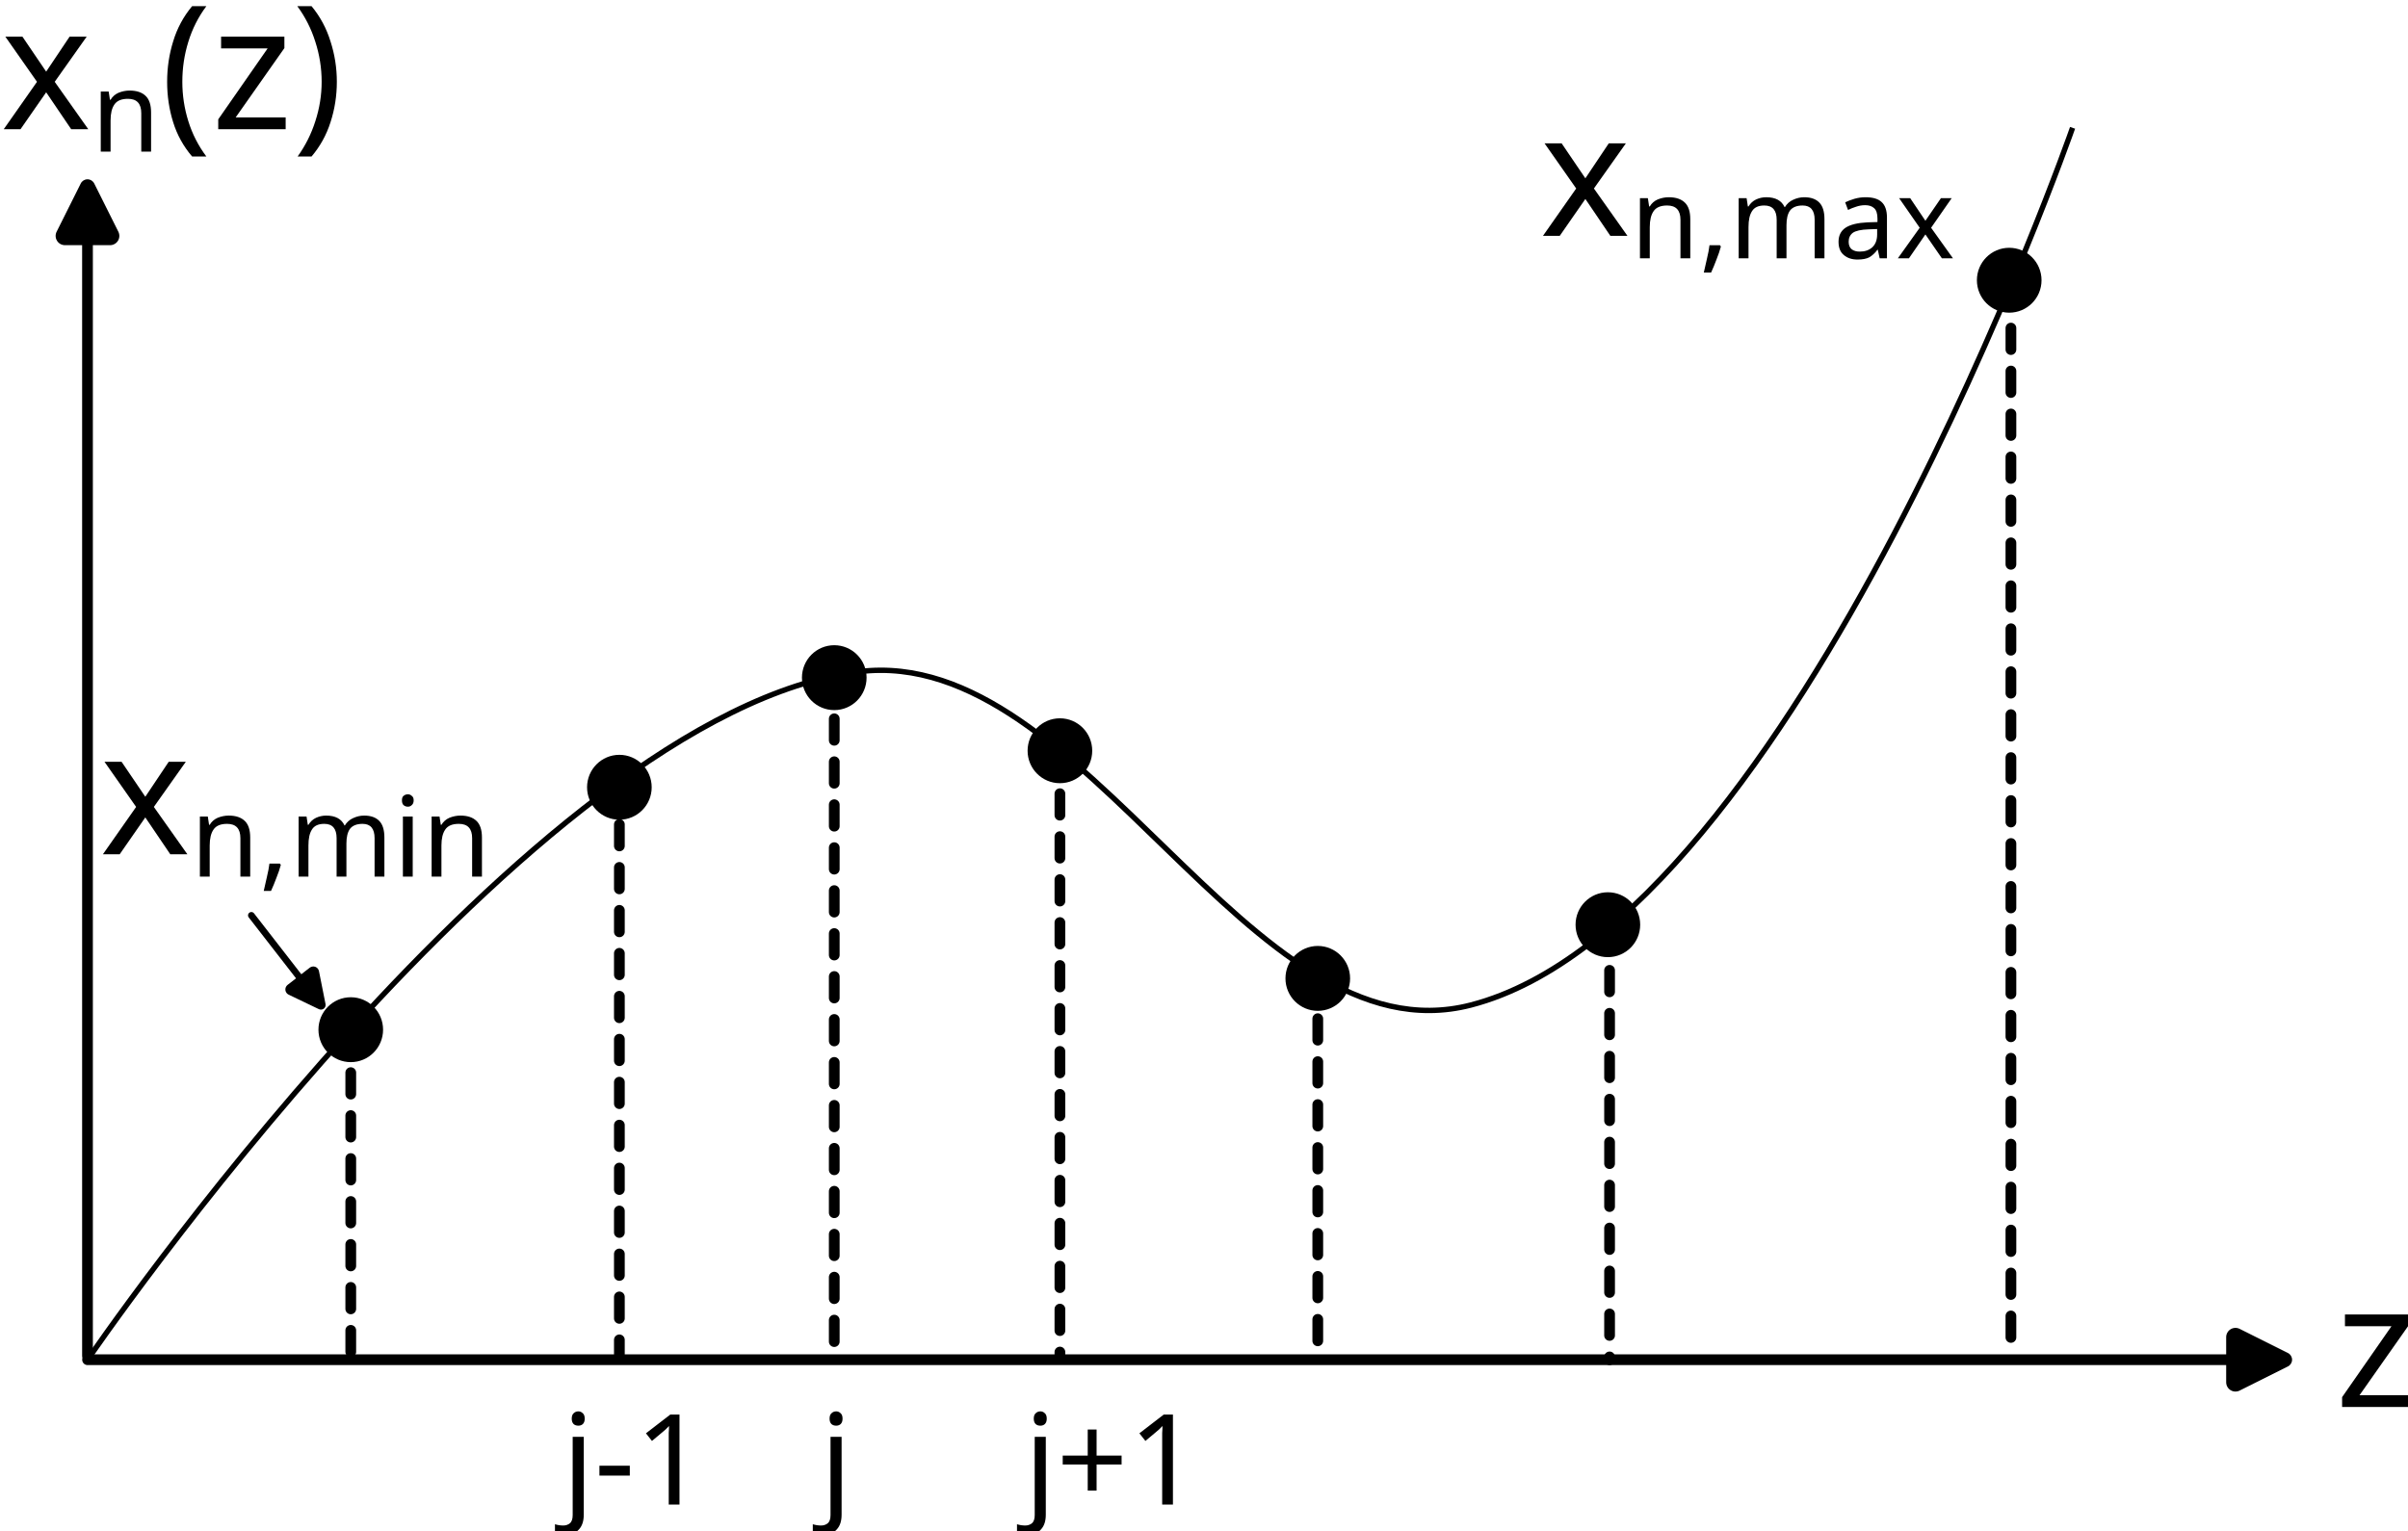
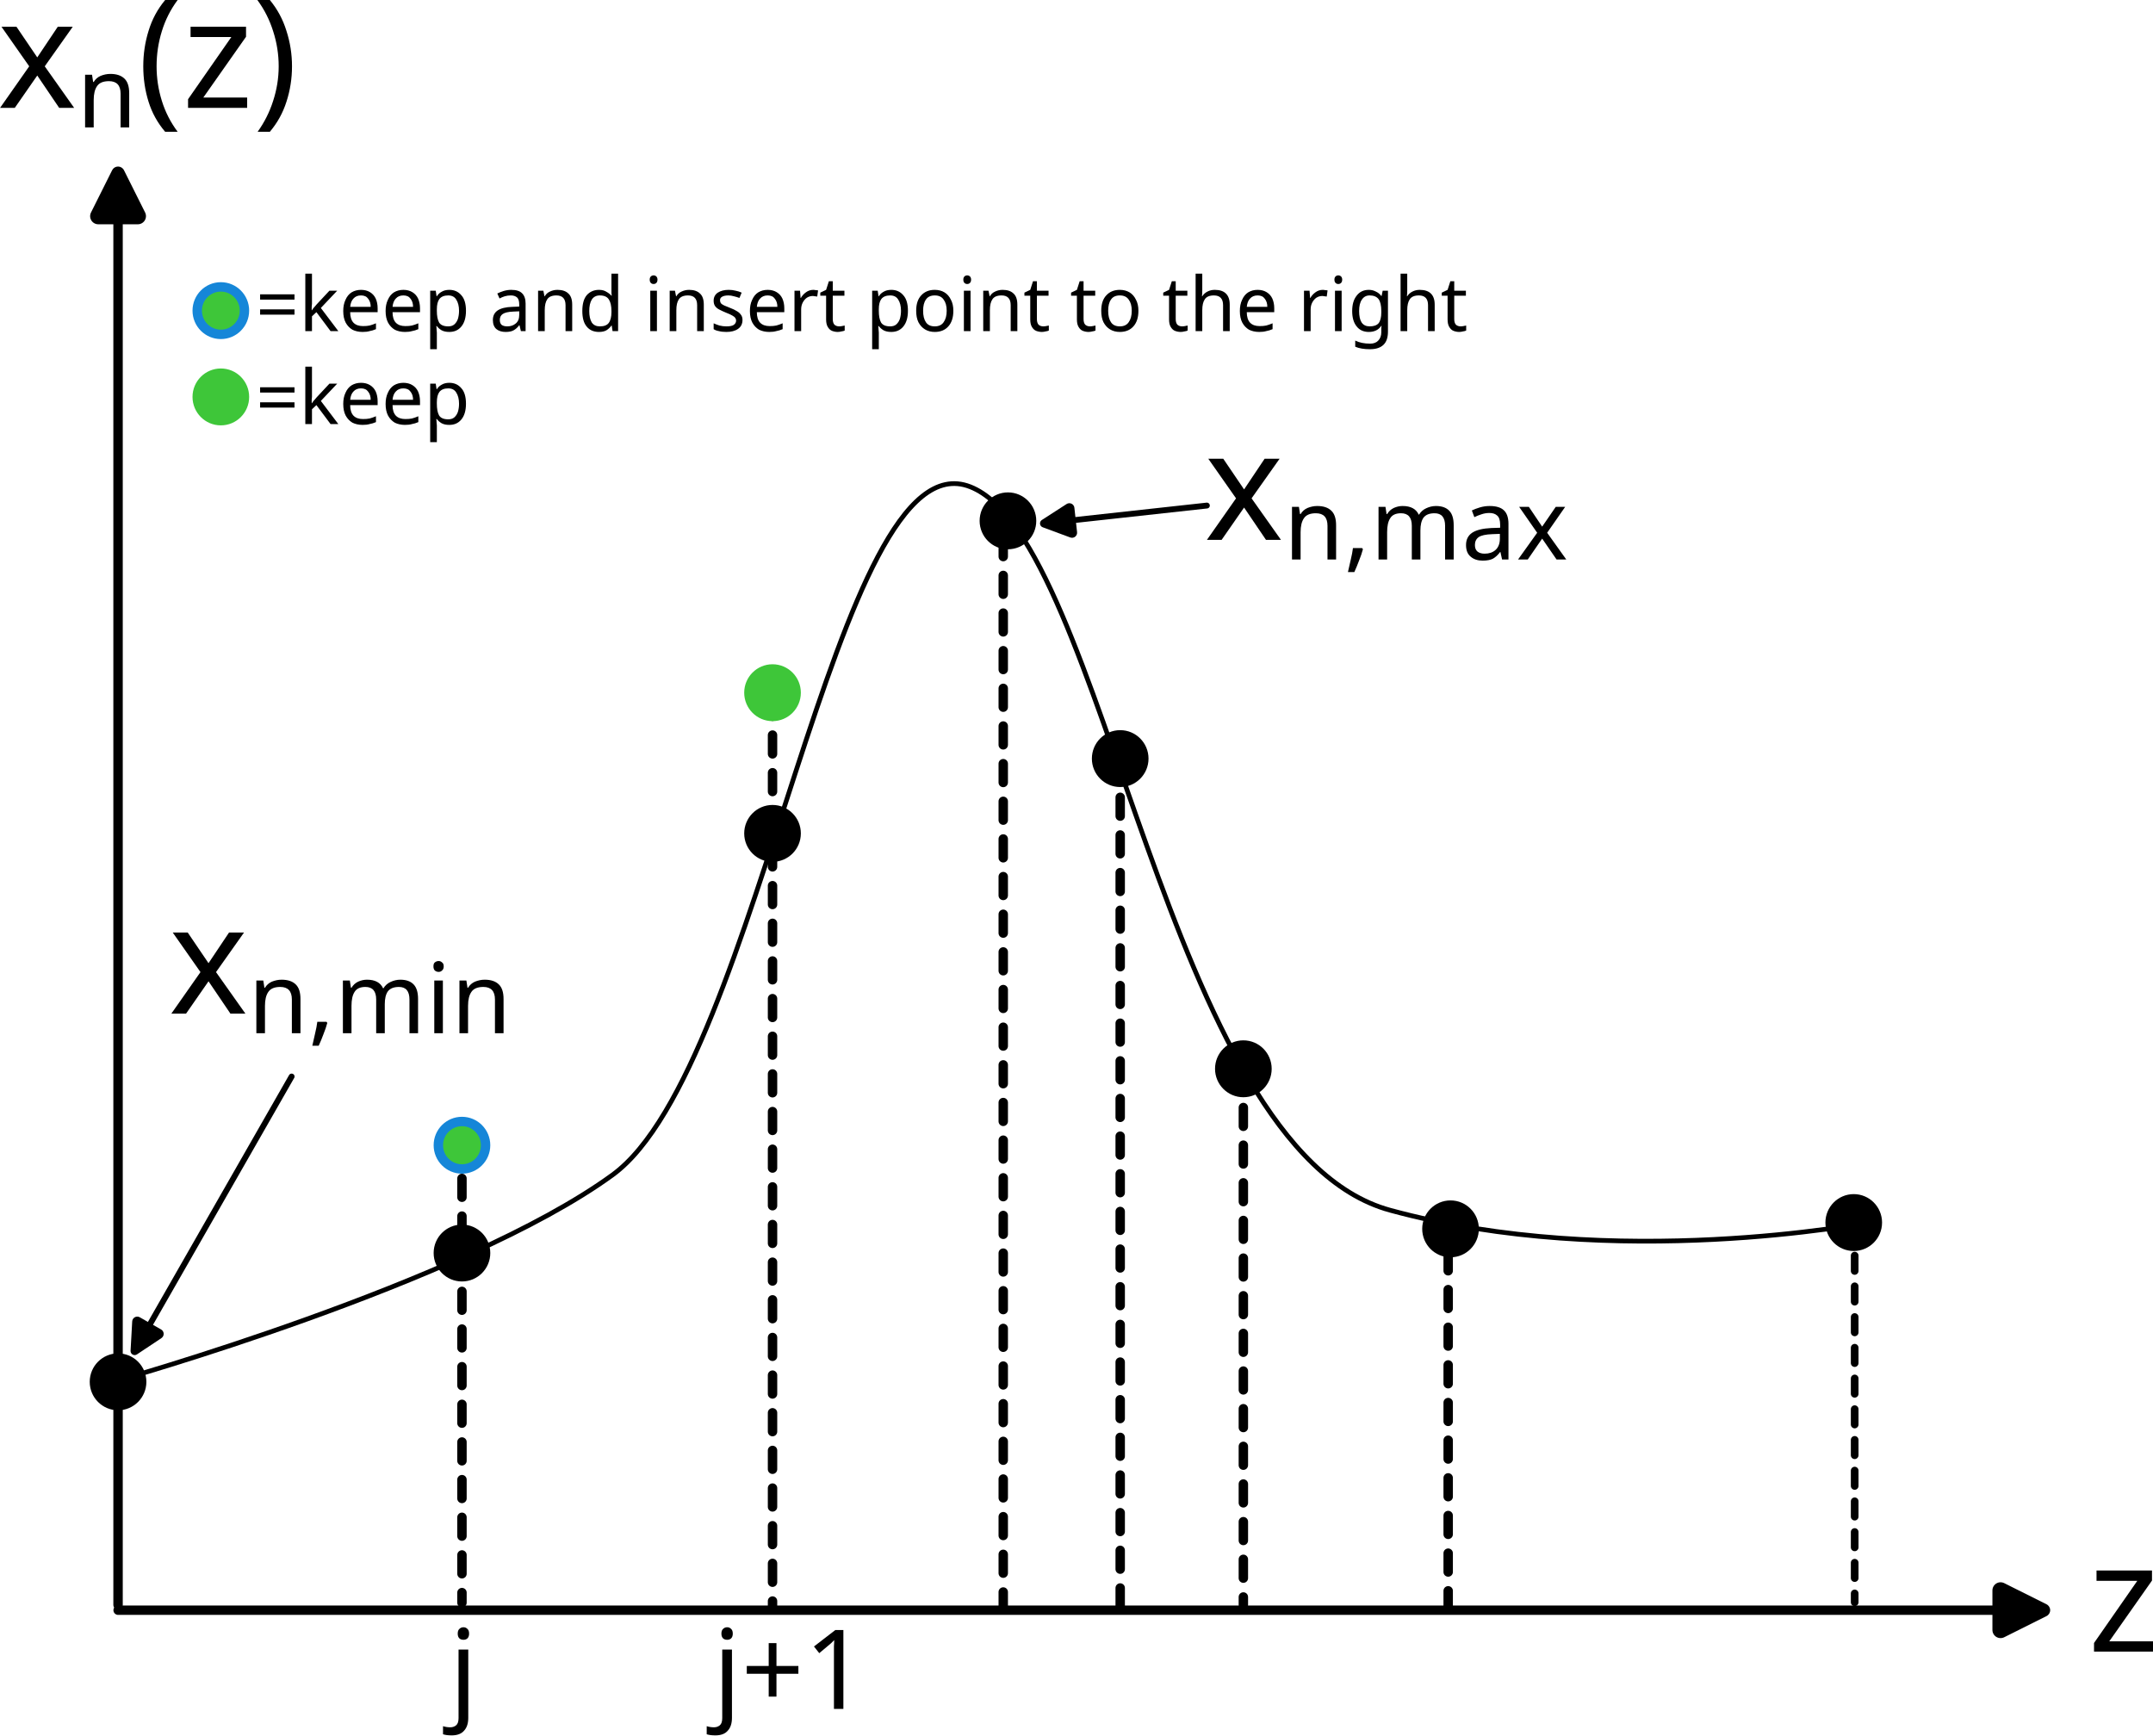
- <svg xmlns="http://www.w3.org/2000/svg" width="118.593mm" height="75.416mm" viewBox="0 0 118.593 75.416" version="1.1" id="svg1">
+ <svg xmlns="http://www.w3.org/2000/svg" width="120.987mm" height="97.534mm" viewBox="0 0 120.987 97.534" version="1.1" id="svg1">
  <defs id="defs1">
    <marker style="overflow:visible" id="RoundedArrow" refX="0" refY="0" orient="auto-start-reverse" markerWidth="1" markerHeight="1" viewBox="0 0 1 1" preserveAspectRatio="xMidYMid">
      <path transform="scale(0.7)" d="m -0.211,-4.106 6.422,3.211 a 1,1 90 0 1 0,1.789 L -0.211,4.106 A 1.236,1.236 31.717 0 1 -2,3 v -6 a 1.236,1.236 148.283 0 1 1.789,-1.106 z" style="fill:context-stroke;fill-rule:evenodd;stroke:none" id="path8" />
    </marker>
+     <marker style="overflow:visible" id="RoundedArrow-6" refX="0" refY="0" orient="auto-start-reverse" markerWidth="1" markerHeight="1" viewBox="0 0 1 1" preserveAspectRatio="xMidYMid">
+       <path transform="scale(0.7)" d="m -0.211,-4.106 6.422,3.211 a 1,1 90 0 1 0,1.789 L -0.211,4.106 A 1.236,1.236 31.717 0 1 -2,3 v -6 a 1.236,1.236 148.283 0 1 1.789,-1.106 z" style="fill:context-stroke;fill-rule:evenodd;stroke:none" id="path8-2" />
+     </marker>
  </defs>
-   <g id="layer1" transform="translate(-53.21106,-152.9191)">
-     <path style="fill:none;stroke:#000000;stroke-width:0.529;stroke-linecap:round;stroke-linejoin:round;stroke-miterlimit:4;stroke-dasharray:1.058, 1.058;stroke-dashoffset:0;stroke-opacity:1" d="m 70.486,203.647 v 16.258" id="path2985-9-8-0-4" />
-     <path style="fill:none;stroke:#000000;stroke-width:0.529;stroke-linecap:round;stroke-linejoin:round;stroke-miterlimit:4;stroke-dasharray:1.058, 1.058;stroke-dashoffset:0;stroke-opacity:1" d="m 83.715,191.42 v 28.221" id="path2985-9-8-0-4-3" />
-     <path style="fill:none;stroke:#000000;stroke-width:0.529;stroke-linecap:round;stroke-linejoin:round;stroke-miterlimit:4;stroke-dasharray:1.058, 1.058;stroke-dashoffset:0;stroke-opacity:1" d="m 94.298,186.215 v 33.691" id="path2985-9-8-0-4-3-6" />
-     <path style="fill:none;stroke:#000000;stroke-width:0.329;stroke-linecap:round;stroke-linejoin:round;stroke-miterlimit:4;stroke-dasharray:none;stroke-dashoffset:0;stroke-opacity:1;marker-start:url(#RoundedArrow)" d="m 68.203,201.38 -2.612,-3.365" id="path2985-9-8-0-4-3-6-3" />
-     <path style="fill:none;stroke:#000000;stroke-width:0.529;stroke-linecap:round;stroke-linejoin:round;stroke-miterlimit:4;stroke-dasharray:1.058, 1.058;stroke-dashoffset:0;stroke-opacity:1" d="m 105.411,189.905 v 29.736" id="path2985-9-8-0-4-3-6-8" />
-     <path style="fill:none;stroke:#000000;stroke-width:0.529;stroke-linecap:round;stroke-linejoin:round;stroke-miterlimit:4;stroke-dasharray:1.058, 1.058;stroke-dashoffset:0;stroke-opacity:1" d="m 118.111,200.989 v 18.652" id="path2985-9-8-0-4-3-6-8-9" />
-     <path style="fill:none;stroke:#000000;stroke-width:0.529;stroke-linecap:round;stroke-linejoin:round;stroke-miterlimit:4;stroke-dasharray:1.058, 1.058;stroke-dashoffset:0;stroke-opacity:1" d="m 132.482,198.607 v 21.299" id="path2985-9-8-0-4-3-6-8-9-6" />
-     <text id="text4421-6-2-2-1-1-5-0-9" y="226.469" x="93.822" style="font-style:normal;font-variant:normal;font-weight:normal;font-stretch:normal;font-size:1.862px;line-height:0%;font-family:'Century Gothic';-inkscape-font-specification:'Century Gothic';letter-spacing:0px;word-spacing:0px;fill:#000000;fill-opacity:1;stroke:none;stroke-width:0.548" xml:space="preserve" transform="scale(0.9974829,1.002523)">
-       <tspan y="226.469" x="93.822" id="tspan4423-1-3-2-6-1-8-8-0" style="font-size:6.208px;line-height:1.25;stroke-width:0.548">j</tspan>
+   <g id="layer1" transform="translate(-50.88602,-129.4127)">
+     <path style="fill:none;stroke:#000000;stroke-width:0.265px;stroke-linecap:butt;stroke-linejoin:miter;stroke-opacity:1" d="m 57.26,207.069 c 0,0 19.669,-5.523 28.047,-11.625 8.377,-6.102 12.458,-41.682 20.104,-38.673 7.646,3.009 10.923,37.197 23.59,40.656 12.667,3.459 26.854,0.694 26.854,0.694" id="path1" />
+     <path style="fill:none;stroke:#000000;stroke-width:0.529;stroke-linecap:round;stroke-linejoin:round;stroke-miterlimit:4;stroke-dasharray:1.058, 1.058;stroke-dashoffset:0;stroke-opacity:1" d="m 76.846,193.525 v 25.961" id="path2985-9-8-0-4" />
+     <path style="fill:none;stroke:#000000;stroke-width:0.529;stroke-linecap:round;stroke-linejoin:round;stroke-miterlimit:4;stroke-dasharray:1.058, 1.058;stroke-dashoffset:0;stroke-opacity:1" d="m 94.298,168.608 v 51.25" id="path2985-9-8-0-4-3-6" />
+     <path style="fill:none;stroke:#000000;stroke-width:0.329;stroke-linecap:round;stroke-linejoin:round;stroke-miterlimit:4;stroke-dasharray:none;stroke-dashoffset:0;stroke-opacity:1;marker-start:url(#RoundedArrow)" d="M 59.112,204.187 67.274,189.914" id="path2985-9-8-0-4-3-6-3" />
+     <path style="fill:none;stroke:#000000;stroke-width:0.329;stroke-linecap:round;stroke-linejoin:round;stroke-miterlimit:4;stroke-dasharray:none;stroke-dashoffset:0;stroke-opacity:1;marker-start:url(#RoundedArrow-6)" d="m 110.878,158.684 7.828,-0.859" id="path2985-9-8-0-4-3-6-3-1" />
+     <path style="fill:none;stroke:#000000;stroke-width:0.529;stroke-linecap:round;stroke-linejoin:round;stroke-miterlimit:4;stroke-dasharray:1.058, 1.058;stroke-dashoffset:0;stroke-opacity:1" d="m 107.263,159.635 v 60.229" id="path2985-9-8-0-4-3-6-8" />
+     <path style="fill:none;stroke:#000000;stroke-width:0.529;stroke-linecap:round;stroke-linejoin:round;stroke-miterlimit:4;stroke-dasharray:1.058, 1.058;stroke-dashoffset:0;stroke-opacity:1" d="m 120.756,189.539 v 30.068" id="path2985-9-8-0-4-3-6-8-9" />
+     <path style="fill:none;stroke:#000000;stroke-width:0.529;stroke-linecap:round;stroke-linejoin:round;stroke-miterlimit:4;stroke-dasharray:1.058, 1.058;stroke-dashoffset:1.005;stroke-opacity:1" d="m 132.266,198.662 v 21.244" id="path2985-9-8-0-4-3-6-8-9-6" />
+     <text id="text4421-6-2-2-1-1-5-0-9" y="224.886" x="76.316" style="font-style:normal;font-variant:normal;font-weight:normal;font-stretch:normal;font-size:1.862px;line-height:0%;font-family:'Century Gothic';-inkscape-font-specification:'Century Gothic';letter-spacing:0px;word-spacing:0px;fill:#000000;fill-opacity:1;stroke:none;stroke-width:0.548" xml:space="preserve" transform="scale(0.9974829,1.002523)">
+       <tspan y="224.886" x="76.316" id="tspan4423-1-3-2-6-1-8-8-0" style="font-size:6.208px;line-height:1.25;stroke-width:0.548">j</tspan>
    </text>
-     <ellipse style="fill:#000000;fill-opacity:1;fill-rule:evenodd;stroke:#000000;stroke-width:0.529;stroke-linecap:round;stroke-linejoin:round;stroke-miterlimit:4;stroke-dasharray:none;stroke-dashoffset:0;stroke-opacity:1" id="path3755-74-0-9-8-4-2-1" cx="70.486" cy="203.647" rx="1.327" ry="1.334" />
-     <ellipse style="fill:#000000;fill-opacity:1;fill-rule:evenodd;stroke:#000000;stroke-width:0.529;stroke-linecap:round;stroke-linejoin:round;stroke-miterlimit:4;stroke-dasharray:none;stroke-dashoffset:0;stroke-opacity:1" id="path3755-74-0-9-8-4-2-1-4" cx="83.715" cy="191.704" rx="1.327" ry="1.334" />
-     <ellipse style="fill:#000000;fill-opacity:1;fill-rule:evenodd;stroke:#000000;stroke-width:0.529;stroke-linecap:round;stroke-linejoin:round;stroke-miterlimit:4;stroke-dasharray:none;stroke-dashoffset:0;stroke-opacity:1" id="path3755-74-0-9-8-4-2-1-4-6" cx="94.298" cy="186.304" rx="1.327" ry="1.334" />
-     <ellipse style="fill:#000000;fill-opacity:1;fill-rule:evenodd;stroke:#000000;stroke-width:0.529;stroke-linecap:round;stroke-linejoin:round;stroke-miterlimit:4;stroke-dasharray:none;stroke-dashoffset:0;stroke-opacity:1" id="path3755-74-0-9-8-4-2-1-4-6-3" cx="105.411" cy="189.905" rx="1.327" ry="1.334" />
-     <ellipse style="fill:#000000;fill-opacity:1;fill-rule:evenodd;stroke:#000000;stroke-width:0.529;stroke-linecap:round;stroke-linejoin:round;stroke-miterlimit:4;stroke-dasharray:none;stroke-dashoffset:0;stroke-opacity:1" id="path3755-74-0-9-8-4-2-1-4-6-3-9" cx="118.111" cy="201.12" rx="1.327" ry="1.334" />
+     <ellipse style="fill:#000000;fill-opacity:1;fill-rule:evenodd;stroke:#000000;stroke-width:0.529;stroke-linecap:round;stroke-linejoin:round;stroke-miterlimit:4;stroke-dasharray:none;stroke-dashoffset:0;stroke-opacity:1" id="path3755-74-0-9-8-4-2-1" cx="76.846" cy="199.833" rx="1.327" ry="1.334" />
+     <ellipse style="fill:#3ec639;fill-opacity:1;fill-rule:evenodd;stroke:#1586d8;stroke-width:0.529;stroke-linecap:round;stroke-linejoin:round;stroke-miterlimit:4;stroke-dasharray:none;stroke-dashoffset:0;stroke-opacity:1" id="path3755-74-0-9-8-4-2-1-6" cx="76.846" cy="193.775" rx="1.327" ry="1.334" />
+     <ellipse style="fill:#3ec639;fill-opacity:1;fill-rule:evenodd;stroke:#3ec639;stroke-width:0.529;stroke-linecap:round;stroke-linejoin:round;stroke-miterlimit:4;stroke-dasharray:none;stroke-dashoffset:0;stroke-opacity:1" id="path3755-74-0-9-8-4-2-1-9" cx="94.298" cy="168.343" rx="1.327" ry="1.334" />
+     <ellipse style="fill:#000000;fill-opacity:1;fill-rule:evenodd;stroke:#000000;stroke-width:0.529;stroke-linecap:round;stroke-linejoin:round;stroke-miterlimit:4;stroke-dasharray:none;stroke-dashoffset:0;stroke-opacity:1" id="path3755-74-0-9-8-4-2-1-5" cx="57.52" cy="207.072" rx="1.327" ry="1.334" />
+     <ellipse style="fill:#000000;fill-opacity:1;fill-rule:evenodd;stroke:#000000;stroke-width:0.529;stroke-linecap:round;stroke-linejoin:round;stroke-miterlimit:4;stroke-dasharray:none;stroke-dashoffset:0;stroke-opacity:1" id="path3755-74-0-9-8-4-2-1-4-6" cx="94.298" cy="176.25" rx="1.327" ry="1.334" />
+     <ellipse style="fill:#000000;fill-opacity:1;fill-rule:evenodd;stroke:#000000;stroke-width:0.529;stroke-linecap:round;stroke-linejoin:round;stroke-miterlimit:4;stroke-dasharray:none;stroke-dashoffset:0;stroke-opacity:1" id="path3755-74-0-9-8-4-2-1-4-6-3" cx="107.527" cy="158.684" rx="1.327" ry="1.334" />
+     <ellipse style="fill:#000000;fill-opacity:1;fill-rule:evenodd;stroke:#000000;stroke-width:0.529;stroke-linecap:round;stroke-linejoin:round;stroke-miterlimit:4;stroke-dasharray:none;stroke-dashoffset:0;stroke-opacity:1" id="path3755-74-0-9-8-4-2-1-4-6-3-9" cx="120.756" cy="189.479" rx="1.327" ry="1.334" />
+     <path style="fill:none;stroke:#000000;stroke-width:0.529;stroke-linecap:round;stroke-linejoin:round;stroke-miterlimit:4;stroke-dasharray:1.058, 1.058;stroke-dashoffset:0;stroke-opacity:1" d="m 113.835,172.106 v 47.8" id="path2985-9-8-0-4-3-6-8-9-3" />
+     <ellipse style="fill:#000000;fill-opacity:1;fill-rule:evenodd;stroke:#000000;stroke-width:0.529;stroke-linecap:round;stroke-linejoin:round;stroke-miterlimit:4;stroke-dasharray:none;stroke-dashoffset:0;stroke-opacity:1" id="path3755-74-0-9-8-4-2-1-4-6-3-9-7" cx="113.835" cy="172.046" rx="1.327" ry="1.334" />
    <ellipse style="fill:#000000;fill-opacity:1;fill-rule:evenodd;stroke:#000000;stroke-width:0.529;stroke-linecap:round;stroke-linejoin:round;stroke-miterlimit:4;stroke-dasharray:none;stroke-dashoffset:0;stroke-opacity:1" id="path3755-74-0-9-8-4-2-1-4-6-3-9-0" cx="132.398" cy="198.475" rx="1.327" ry="1.334" />
-     <path style="fill:none;stroke:#000000;stroke-width:0.529;stroke-linecap:round;stroke-linejoin:round;stroke-miterlimit:4;stroke-dasharray:1.058, 1.058;stroke-dashoffset:0;stroke-opacity:1" d="m 152.248,166.966 v 52.411" id="path2985-9-8-0-4-3-6-8-9-6-9" />
-     <ellipse style="fill:#000000;fill-opacity:1;fill-rule:evenodd;stroke:#000000;stroke-width:0.529;stroke-linecap:round;stroke-linejoin:round;stroke-miterlimit:4;stroke-dasharray:none;stroke-dashoffset:0;stroke-opacity:1" id="path3755-74-0-9-8-4-2-1-4-6-3-9-0-3" cx="152.164" cy="166.725" rx="1.327" ry="1.334" />
+     <path style="fill:none;stroke:#000000;stroke-width:0.431;stroke-linecap:round;stroke-linejoin:round;stroke-miterlimit:4;stroke-dasharray:0.863, 0.863;stroke-dashoffset:0;stroke-opacity:1" d="m 155.109,198.252 v 21.209" id="path2985-9-8-0-4-3-6-8-9-6-9" />
+     <ellipse style="fill:#000000;fill-opacity:1;fill-rule:evenodd;stroke:#000000;stroke-width:0.529;stroke-linecap:round;stroke-linejoin:round;stroke-miterlimit:4;stroke-dasharray:none;stroke-dashoffset:0;stroke-opacity:1" id="path3755-74-0-9-8-4-2-1-4-6-3-9-0-3" cx="155.056" cy="198.121" rx="1.327" ry="1.334" />
    <path style="fill:none;stroke:#000000;stroke-width:0.529;stroke-linecap:round;stroke-linejoin:round;stroke-miterlimit:4;stroke-dasharray:none;stroke-opacity:1;marker-start:url(#RoundedArrow)" d="M 163.59,219.906 H 57.524" id="path2985-7-3" />
-     <path style="fill:none;stroke:#000000;stroke-width:0.529;stroke-linecap:round;stroke-linejoin:round;stroke-miterlimit:4;stroke-dasharray:none;stroke-opacity:1;marker-start:url(#RoundedArrow)" d="m 57.52,164.257 v 55.46" id="path2985-7-3-7" />
-     <path style="fill:none;stroke:#000000;stroke-width:0.265px;stroke-linecap:butt;stroke-linejoin:miter;stroke-opacity:1" d="m 57.524,219.906 c 0,0 21.774,-31.924 38.013,-33.901 11.145,-1.356 19.202,19.255 30.115,16.427 16.004,-4.147 29.632,-43.216 29.632,-43.216" id="path1" />
+     <path style="fill:none;stroke:#000000;stroke-width:0.529;stroke-linecap:round;stroke-linejoin:round;stroke-miterlimit:4;stroke-dasharray:none;stroke-opacity:1;marker-start:url(#RoundedArrow)" d="m 57.52,141.277 v 78.331" id="path2985-7-3-7" />
    <text id="text4421-6-2-2-1-1-5-0-0" y="221.676" x="168.657" style="font-style:normal;font-variant:normal;font-weight:normal;font-stretch:normal;font-size:8.467px;line-height:0%;font-family:'Century Gothic';-inkscape-font-specification:'Century Gothic';letter-spacing:0px;word-spacing:0px;fill:#000000;fill-opacity:1;stroke:none;stroke-width:0.548" xml:space="preserve" transform="scale(0.9974829,1.002523)">
      <tspan y="221.676" x="168.657" id="tspan4423-1-3-2-6-1-8-8-1" style="font-size:8.467px;line-height:1.25;stroke-width:0.548">z</tspan>
    </text>
-     <text id="text4421-6-2-2-1-1-5-0-0-0" y="158.884" x="53.374" style="font-style:normal;font-variant:normal;font-weight:normal;font-stretch:normal;font-size:8.467px;line-height:0%;font-family:'Century Gothic';-inkscape-font-specification:'Century Gothic';letter-spacing:0px;word-spacing:0px;fill:#000000;fill-opacity:1;stroke:none;stroke-width:0.548" xml:space="preserve" transform="scale(0.9974829,1.002523)">
-       <tspan y="158.884" x="53.374" id="tspan4423-1-3-2-6-1-8-8-1-8" style="font-size:8.467px;line-height:1.25;stroke-width:0.548">x<tspan style="font-size:65%;baseline-shift:sub" id="tspan1">n</tspan>(z)</tspan>
+     <text id="text4421-6-2-2-1-1-5-0-0-0" y="135.132" x="50.862" style="font-style:normal;font-variant:normal;font-weight:normal;font-stretch:normal;font-size:8.467px;line-height:0%;font-family:'Century Gothic';-inkscape-font-specification:'Century Gothic';letter-spacing:0px;word-spacing:0px;fill:#000000;fill-opacity:1;stroke:none;stroke-width:0.548" xml:space="preserve" transform="scale(0.9974829,1.002523)">
+       <tspan y="135.132" x="50.862" id="tspan4423-1-3-2-6-1-8-8-1-8" style="font-size:8.467px;line-height:1.25;stroke-width:0.548">x<tspan style="font-size:65%;baseline-shift:sub" id="tspan1">n</tspan>(z)</tspan>
    </text>
-     <text id="text4421-6-2-2-1-1-5-0-0-5" y="164.126" x="129.371" style="font-style:normal;font-variant:normal;font-weight:normal;font-stretch:normal;font-size:8.467px;line-height:0%;font-family:'Century Gothic';-inkscape-font-specification:'Century Gothic';letter-spacing:0px;word-spacing:0px;fill:#000000;fill-opacity:1;stroke:none;stroke-width:0.548" xml:space="preserve" transform="scale(0.9974829,1.002523)">
-       <tspan y="164.126" x="129.371" id="tspan4423-1-3-2-6-1-8-8-1-4" style="font-size:8.467px;line-height:1.25;stroke-width:0.548">x<tspan style="font-size:65%;baseline-shift:sub" id="tspan2">n,max</tspan>
+     <text id="text4421-6-2-2-1-1-5-0-0-5" y="159.352" x="118.853" style="font-style:normal;font-variant:normal;font-weight:normal;font-stretch:normal;font-size:8.467px;line-height:0%;font-family:'Century Gothic';-inkscape-font-specification:'Century Gothic';letter-spacing:0px;word-spacing:0px;fill:#000000;fill-opacity:1;stroke:none;stroke-width:0.548" xml:space="preserve" transform="scale(0.9974829,1.002523)">
+       <tspan y="159.352" x="118.853" id="tspan4423-1-3-2-6-1-8-8-1-4" style="font-size:8.467px;line-height:1.25;stroke-width:0.548">x<tspan style="font-size:65%;baseline-shift:sub" id="tspan2">n,max</tspan>
      </tspan>
    </text>
-     <text id="text4421-6-2-2-1-1-5-0-0-5-8" y="194.514" x="58.269" style="font-style:normal;font-variant:normal;font-weight:normal;font-stretch:normal;font-size:8.467px;line-height:0%;font-family:'Century Gothic';-inkscape-font-specification:'Century Gothic';letter-spacing:0px;word-spacing:0px;fill:#000000;fill-opacity:1;stroke:none;stroke-width:0.548" xml:space="preserve" transform="scale(0.9974829,1.002523)">
-       <tspan y="194.514" x="58.269" id="tspan4423-1-3-2-6-1-8-8-1-4-8" style="font-size:8.467px;line-height:1.25;stroke-width:0.548">x<tspan style="font-size:65%;baseline-shift:sub" id="tspan2-6">n,min</tspan>
+     <text id="text4421-6-2-2-1-1-5-0-0-5-8" y="185.909" x="60.51" style="font-style:normal;font-variant:normal;font-weight:normal;font-stretch:normal;font-size:8.467px;line-height:0%;font-family:'Century Gothic';-inkscape-font-specification:'Century Gothic';letter-spacing:0px;word-spacing:0px;fill:#000000;fill-opacity:1;stroke:none;stroke-width:0.548" xml:space="preserve" transform="scale(0.9974829,1.002523)">
+       <tspan y="185.909" x="60.51" id="tspan4423-1-3-2-6-1-8-8-1-4-8" style="font-size:8.467px;line-height:1.25;stroke-width:0.548">x<tspan style="font-size:65%;baseline-shift:sub" id="tspan2-6">n,min</tspan>
      </tspan>
    </text>
-     <text id="text4421-6-2-2-1-1-42-4" y="226.469" x="81.09" style="font-style:normal;font-variant:normal;font-weight:normal;font-stretch:normal;font-size:1.862px;line-height:0%;font-family:'Century Gothic';-inkscape-font-specification:'Century Gothic';letter-spacing:0px;word-spacing:0px;fill:#000000;fill-opacity:1;stroke:none;stroke-width:0.548" xml:space="preserve" transform="scale(0.9974829,1.002523)">
-       <tspan y="226.469" x="81.09" id="tspan4423-1-3-2-6-1-12-5" style="font-size:6.208px;line-height:1.25;stroke-width:0.548">j-1</tspan>
+     <text id="text4421-6-2-2-1-1-4-0-4" y="224.886" x="91.17" style="font-style:normal;font-variant:normal;font-weight:normal;font-stretch:normal;font-size:1.862px;line-height:0%;font-family:'Century Gothic';-inkscape-font-specification:'Century Gothic';letter-spacing:0px;word-spacing:0px;fill:#000000;fill-opacity:1;stroke:none;stroke-width:0.548" xml:space="preserve" transform="scale(0.9974829,1.002523)">
+       <tspan y="224.886" x="91.17" id="tspan4423-1-3-2-6-1-1-3-0" style="font-size:6.208px;line-height:1.25;stroke-width:0.548">j+1</tspan>
    </text>
-     <text id="text4421-6-2-2-1-1-4-0-4" y="226.469" x="103.902" style="font-style:normal;font-variant:normal;font-weight:normal;font-stretch:normal;font-size:1.862px;line-height:0%;font-family:'Century Gothic';-inkscape-font-specification:'Century Gothic';letter-spacing:0px;word-spacing:0px;fill:#000000;fill-opacity:1;stroke:none;stroke-width:0.548" xml:space="preserve" transform="scale(0.9974829,1.002523)">
-       <tspan y="226.469" x="103.902" id="tspan4423-1-3-2-6-1-1-3-0" style="font-size:6.208px;line-height:1.25;stroke-width:0.548">j+1</tspan>
+     <text id="text4421-6-2-2-1-1-1-1-4" y="152.861" x="65.433" style="font-style:normal;font-variant:normal;font-weight:normal;font-stretch:normal;font-size:4.233px;line-height:0%;font-family:'Century Gothic';-inkscape-font-specification:'Century Gothic';letter-spacing:0px;word-spacing:0px;fill:#000000;fill-opacity:1;stroke:none;stroke-width:0.548" xml:space="preserve" transform="scale(0.9974829,1.002523)">
+       <tspan y="152.861" x="65.433" id="tspan4423-1-3-2-6-1-7-7-1" style="font-size:4.233px;line-height:1.25;stroke-width:0.548">=keep</tspan>
    </text>
+     <text id="text4421-6-2-2-1-1-1-1-4-7" y="147.647" x="65.433" style="font-style:normal;font-variant:normal;font-weight:normal;font-stretch:normal;font-size:4.233px;line-height:0%;font-family:'Century Gothic';-inkscape-font-specification:'Century Gothic';letter-spacing:0px;word-spacing:0px;fill:#000000;fill-opacity:1;stroke:none;stroke-width:0.548" xml:space="preserve" transform="scale(0.9974829,1.002523)">
+       <tspan y="147.647" x="65.433" id="tspan4423-1-3-2-6-1-7-7-1-7" style="font-size:4.233px;line-height:1.25;stroke-width:0.548">=keep and insert point to the right</tspan>
+     </text>
+     <ellipse style="fill:#3ec639;fill-opacity:1;fill-rule:evenodd;stroke:#3ec639;stroke-width:0.529;stroke-linecap:round;stroke-linejoin:round;stroke-miterlimit:4;stroke-dasharray:none;stroke-dashoffset:0;stroke-opacity:1" id="path3755-74-0-9-8-2-9-6" cx="63.296" cy="151.72" rx="1.327" ry="1.334" />
+     <ellipse style="fill:#3ec639;fill-opacity:1;fill-rule:evenodd;stroke:#1586d8;stroke-width:0.529;stroke-linecap:round;stroke-linejoin:round;stroke-miterlimit:4;stroke-dasharray:none;stroke-dashoffset:0;stroke-opacity:1" id="path3755-74-0-9-2-4-1-9" cx="63.296" cy="146.87" rx="1.327" ry="1.334" />
  </g>
</svg>
